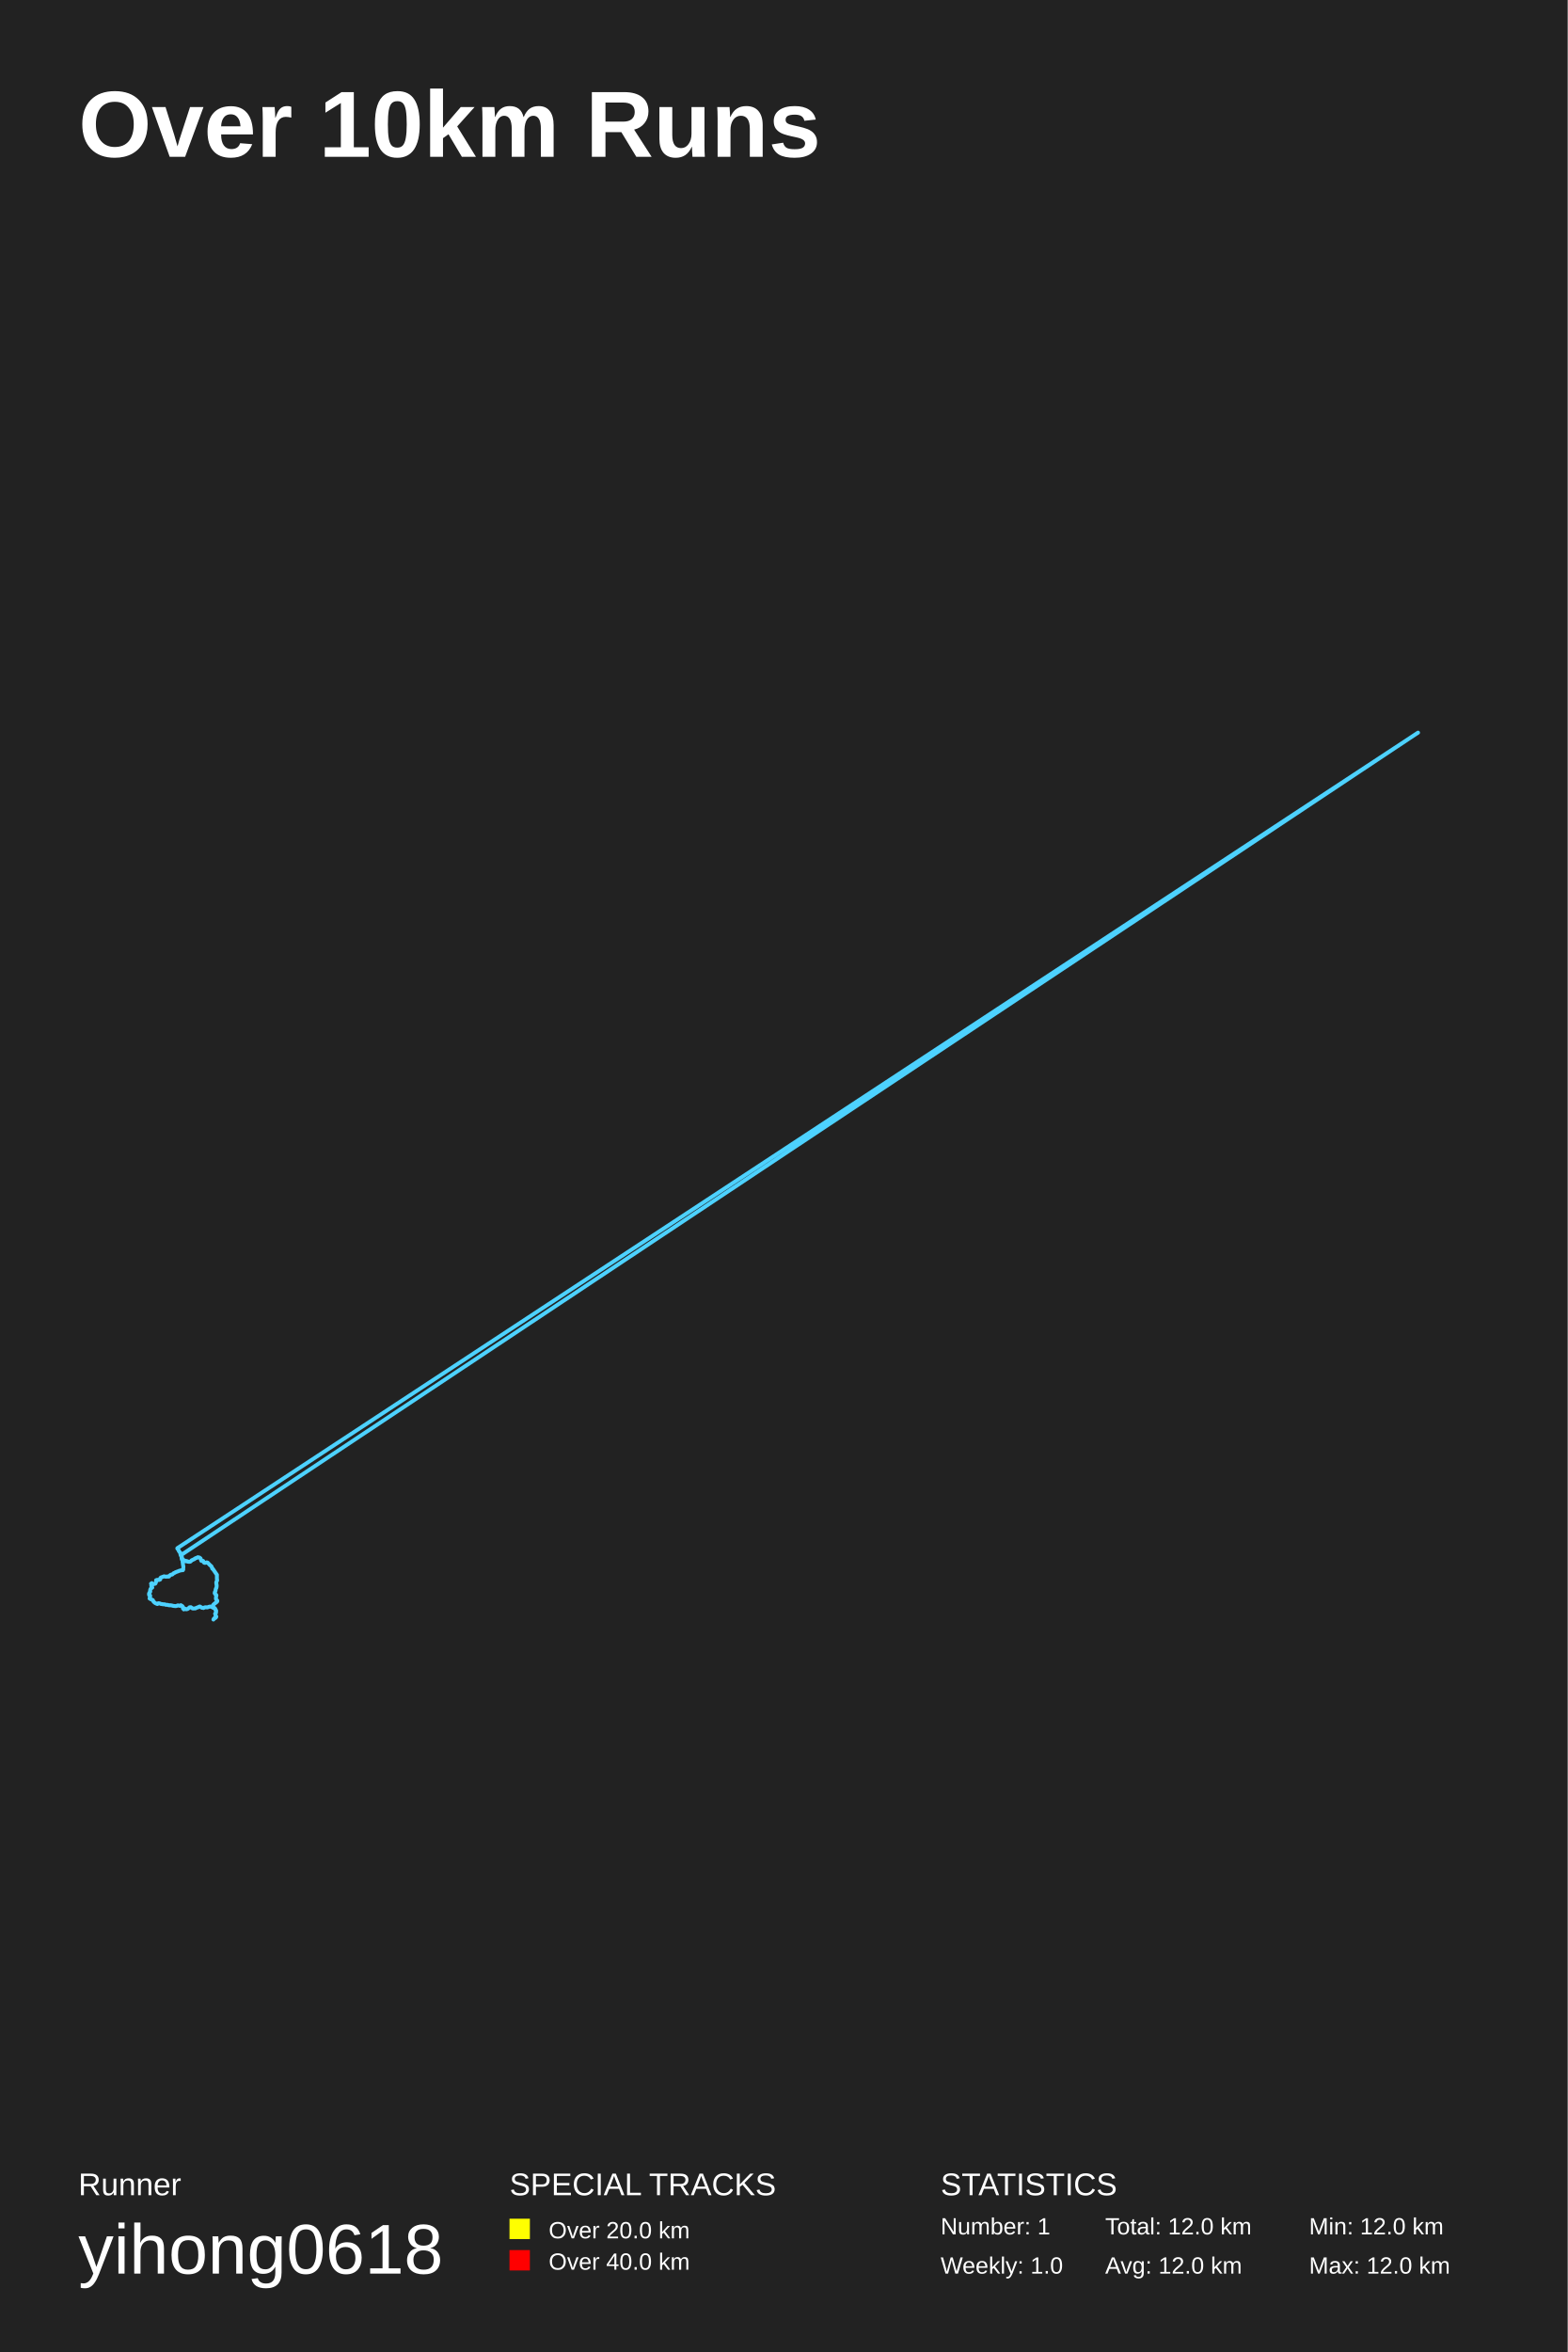
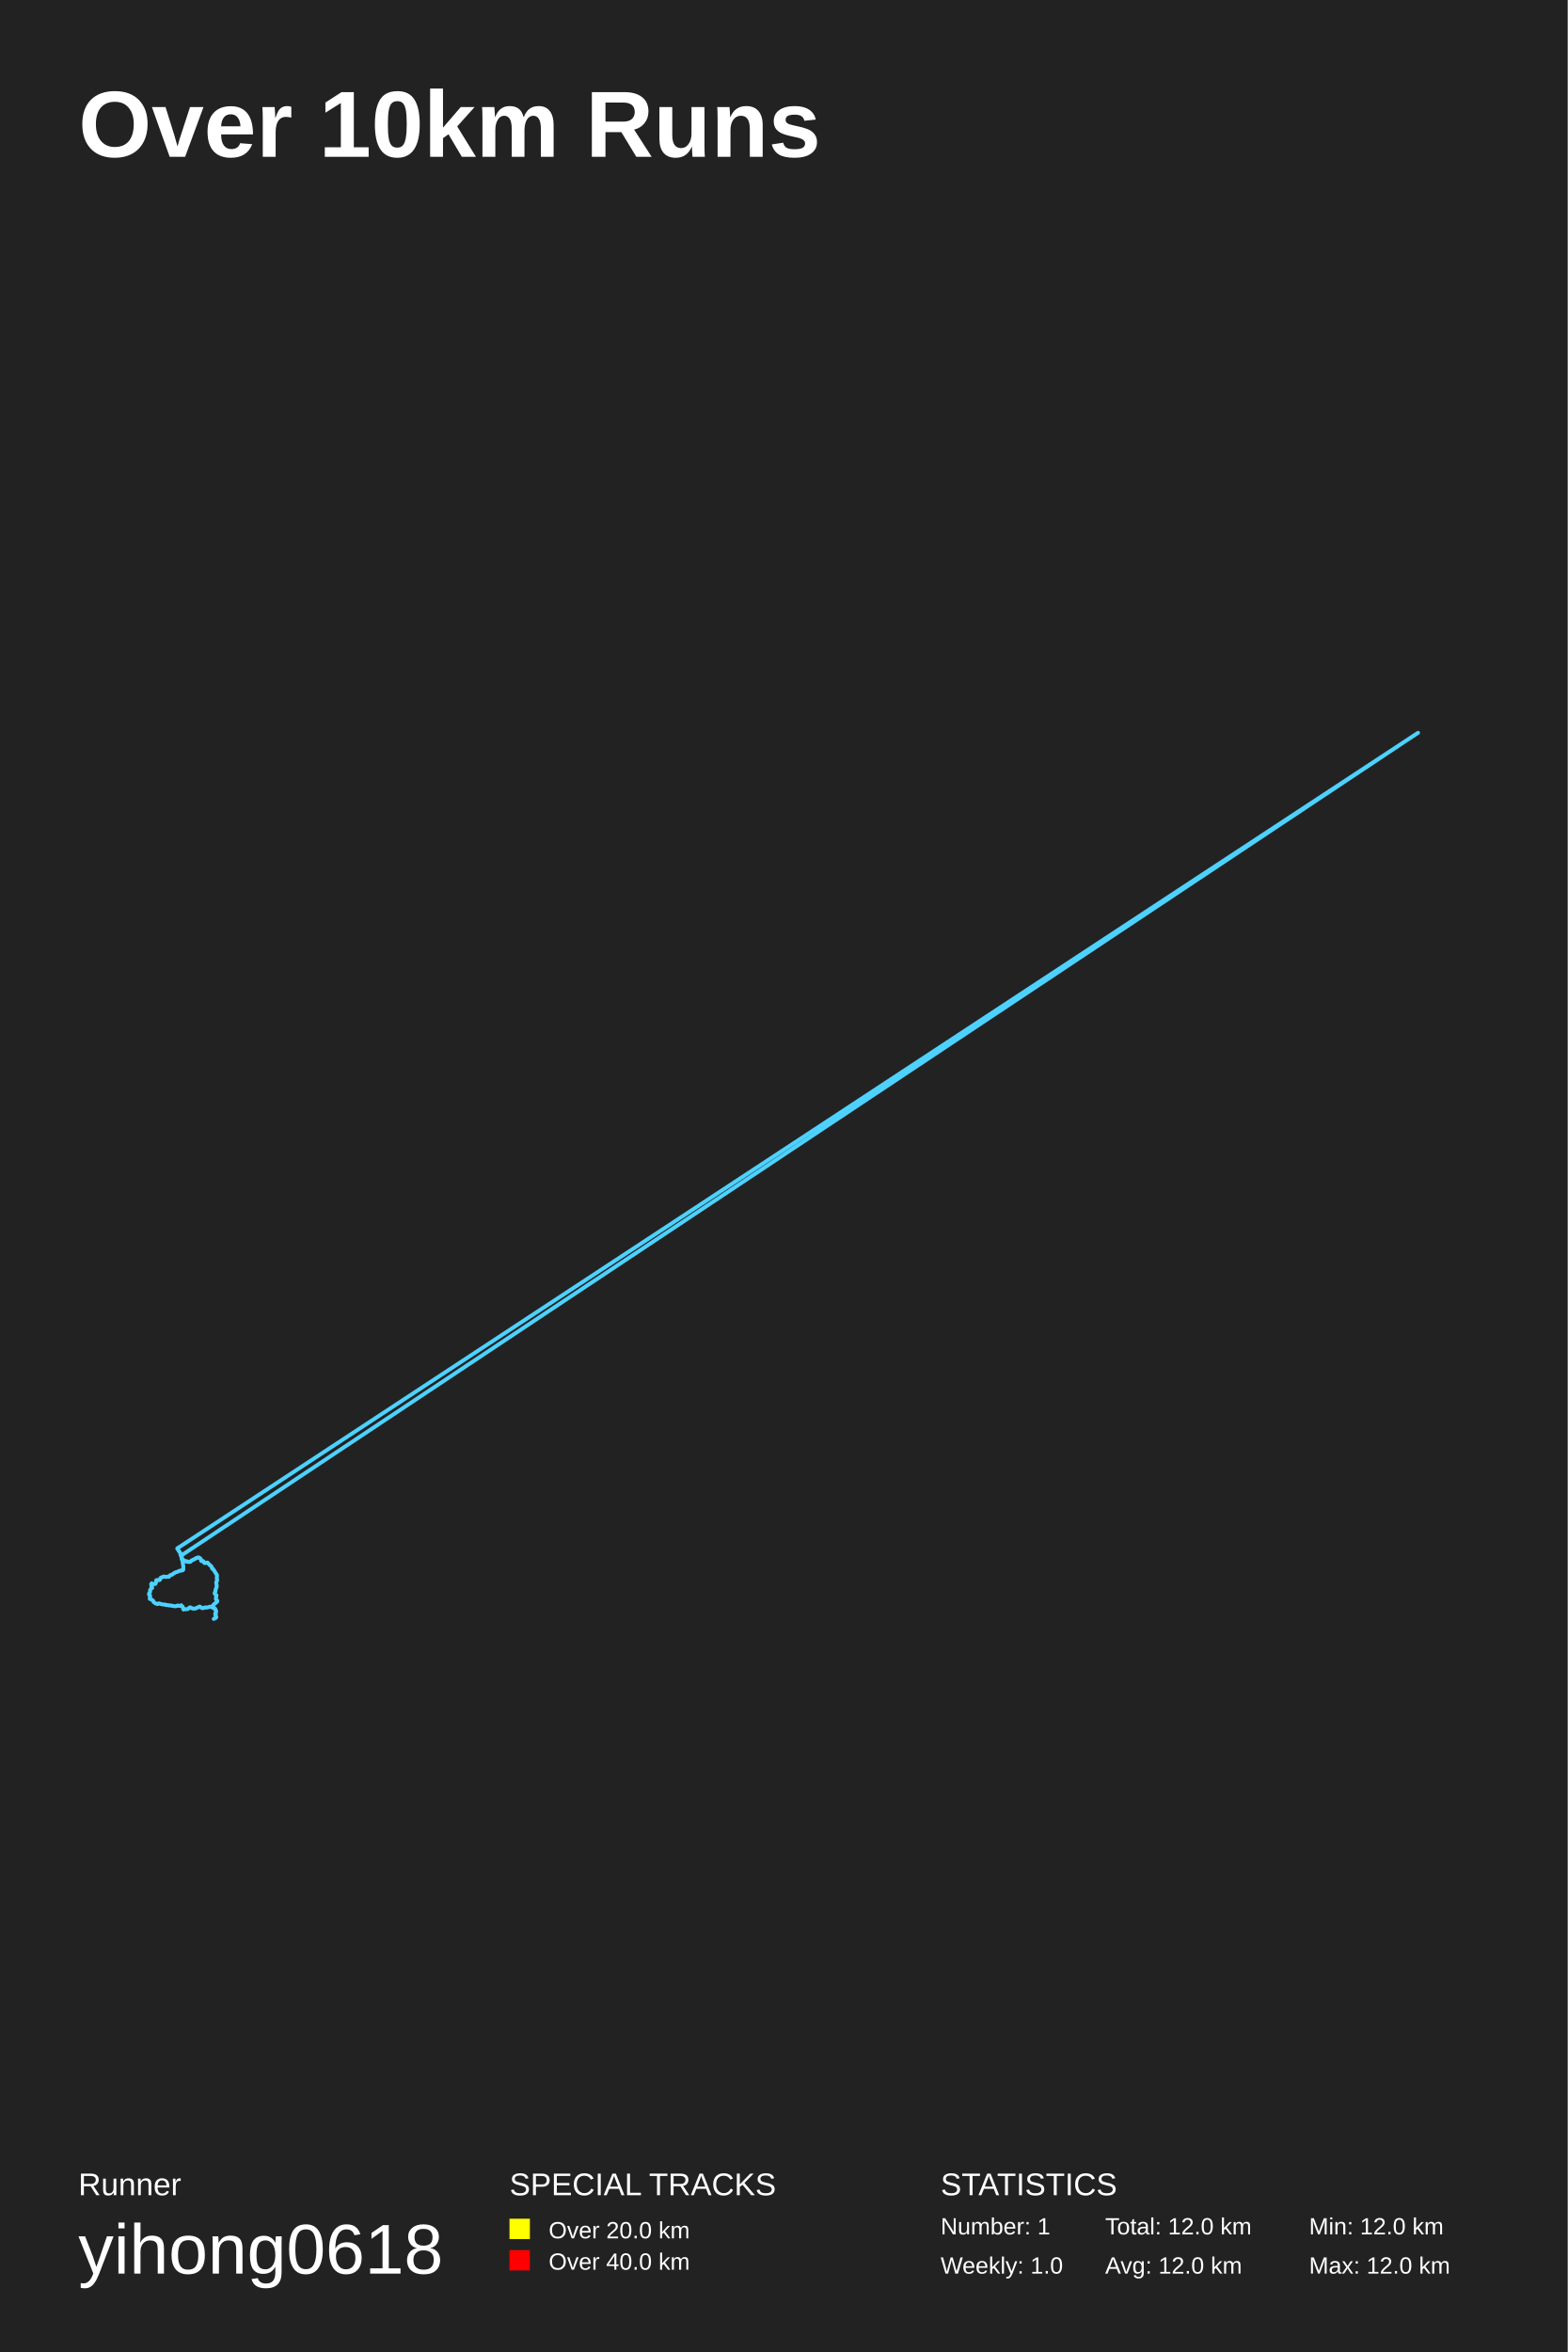
<svg xmlns="http://www.w3.org/2000/svg" baseProfile="full" height="300mm" version="1.1" viewBox="0,0,200,300" width="200mm">
  <defs />
  <rect fill="#222222" height="300" width="200" x="0" y="0" />
  <text fill="#FFFFFF" style="font-size:12px; font-family:Arial; font-weight:bold;" x="10" y="20">Over 10km Runs</text>
  <text fill="#FFFFFF" style="font-size:4px; font-family:Arial" x="10" y="280">Runner</text>
  <text fill="#FFFFFF" style="font-size:9px; font-family:Arial" x="10" y="290">yihong0618</text>
  <text fill="#FFFFFF" style="font-size:4px; font-family:Arial" x="65" y="280">SPECIAL TRACKS</text>
  <rect fill="yellow" height="2.6" width="2.6" x="65" y="283" />
  <text fill="#FFFFFF" style="font-size:3px; font-family:Arial" x="70" y="285.5">Over 20.0 km</text>
  <rect fill="red" height="2.6" width="2.6" x="65" y="287" />
  <text fill="#FFFFFF" style="font-size:3px; font-family:Arial" x="70" y="289.5">Over 40.0 km</text>
  <text fill="#FFFFFF" style="font-size:4px; font-family:Arial" x="120" y="280">STATISTICS</text>
  <text fill="#FFFFFF" style="font-size:3px; font-family:Arial" x="120" y="285">Number: 1</text>
  <text fill="#FFFFFF" style="font-size:3px; font-family:Arial" x="120" y="290">Weekly: 1.0</text>
  <text fill="#FFFFFF" style="font-size:3px; font-family:Arial" x="141" y="285">Total: 12.0 km</text>
  <text fill="#FFFFFF" style="font-size:3px; font-family:Arial" x="141" y="290">Avg: 12.0 km</text>
  <text fill="#FFFFFF" style="font-size:3px; font-family:Arial" x="167" y="285">Min: 12.0 km</text>
  <text fill="#FFFFFF" style="font-size:3px; font-family:Arial" x="167" y="290">Max: 12.0 km</text>
-   <polyline fill="none" opacity="1" points="27.443,205.839 27.533,205.729 27.538,205.608 27.58,205.492 27.504,205.402 27.49,205.276 27.428,205.165 27.338,205.081 27.219,205.081 27.224,205.081 27.253,205.081 27.229,205.086 27.219,205.086 27.229,205.081 27.219,205.086 27.21,205.091 27.214,205.097 27.214,205.091 27.138,205.002 27.138,204.886 27.153,204.802 27.195,204.717 27.257,204.649 27.333,204.591 27.376,204.533 27.476,204.47 27.571,204.401 27.671,204.307 27.723,204.238 27.718,204.159 27.647,204.085 27.576,204.017 27.542,203.885 27.552,203.796 27.566,203.706 27.571,203.616 27.609,203.495 27.566,203.406 27.481,203.364 27.462,203.306 27.39,203.221 27.414,203.053 27.471,202.984 27.504,202.874 27.509,202.758 27.542,202.637 27.604,202.531 27.628,202.415 27.637,202.315 27.642,202.215 27.618,202.12 27.618,202.026 27.595,201.957 27.59,201.841 27.642,201.694 27.699,201.599 27.694,201.499 27.671,201.394 27.671,201.272 27.671,201.151 27.671,201.02 27.675,200.862 27.656,200.846 27.153,200.108 27.081,200.087 27.062,199.987 27.015,199.919 27.015,199.871 26.996,199.845 26.967,199.776 26.906,199.734 26.858,199.682 26.806,199.65 26.763,199.618 26.711,199.539 26.663,199.492 26.559,199.408 26.507,199.323 26.426,199.297 26.383,199.281 26.283,199.313 26.203,199.334 26.112,199.35 26.022,199.308 25.989,199.228 25.946,199.16 25.908,199.097 25.808,199.086 25.718,199.102 25.708,199.06 25.708,199.039 25.737,199.049 25.732,199.039 25.685,199.07 25.68,199.065 25.675,199.076 25.689,199.076 25.694,199.07 25.68,199.06 25.699,199.039 25.699,199.034 25.628,198.939 25.618,198.881 25.599,198.802 25.566,198.754 25.537,198.739 25.485,198.707 25.438,198.665 25.366,198.66 25.305,198.638 25.271,198.633 25.252,198.623 25.21,198.644 25.143,198.675 25.086,198.717 25.043,198.717 24.982,198.733 24.944,198.765 24.858,198.797 24.825,198.849 24.777,198.881 24.734,198.886 24.668,198.923 24.62,198.944 24.54,198.981 24.459,199.012 24.383,199.092 24.316,199.165 24.231,199.207 24.145,199.202 24.098,199.207 24.008,199.192 23.946,199.192 23.974,199.171 23.965,199.165 23.965,199.186 23.96,199.176 23.913,199.176 23.865,199.128 23.808,199.107 23.761,199.149 23.699,199.123 23.646,199.076 23.561,199.134 23.49,199.049 23.437,198.981 23.385,198.955 23.357,198.923 23.347,198.918 23.319,198.87 23.262,198.812 23.195,198.807 23.195,198.812 23.209,198.807 23.171,198.781 23.181,198.707 23.205,198.638 23.195,198.575 23.133,198.533 23.114,198.486 23.086,198.412 23.048,198.37 23.038,198.296 23.01,198.191 22.996,198.043 22.924,197.996 22.891,197.922 22.839,197.875 22.81,197.822 22.791,197.738 22.734,197.659 22.682,197.59 22.673,197.532 22.654,197.527 22.635,197.537 22.644,197.537 22.644,197.543 22.635,197.532 22.644,197.527 22.644,197.522 22.658,197.527 22.706,197.443 22.692,197.453 22.663,197.485 22.639,197.469 22.625,197.48 22.62,197.485 22.639,197.48 22.63,197.48 22.625,197.474 22.63,197.469 22.63,197.469 22.639,197.469 22.635,197.464 180.91,93.45 180.815,93.508 180.815,93.508 180.815,93.508 180.815,93.508 180.724,93.566 23.057,198.38 23.119,198.465 23.162,198.559 23.186,198.633 23.167,198.733 23.186,198.844 23.209,198.928 23.271,199.007 23.304,199.097 23.295,199.228 23.319,199.323 23.333,199.492 23.352,199.629 23.38,199.734 23.395,199.84 23.38,199.987 23.366,200.103 23.38,200.177 23.333,200.277 23.171,200.287 23.034,200.314 22.929,200.34 22.815,200.377 22.701,200.43 22.578,200.472 22.468,200.514 22.383,200.545 22.307,200.609 22.202,200.64 22.107,200.693 22.079,200.746 22.05,200.767 22.055,200.761 22.022,200.788 21.979,200.83 21.912,200.846 21.813,200.846 21.737,200.893 21.656,200.951 21.618,200.988 21.575,201.072 21.513,201.104 21.423,201.093 21.347,201.077 21.238,201.109 21.143,201.099 21.067,201.104 20.986,201.062 20.9,201.067 20.824,201.109 20.772,201.109 20.71,201.151 20.625,201.178 20.549,201.199 20.487,201.246 20.444,201.315 20.425,201.394 20.44,201.462 20.387,201.483 20.349,201.504 20.321,201.52 20.245,201.531 20.159,201.525 20.088,201.504 19.983,201.531 19.907,201.562 19.926,201.599 19.936,201.662 19.926,201.731 19.907,201.757 19.898,201.799 19.888,201.847 19.865,201.894 19.831,201.978 19.741,202.026 19.656,202.02 19.603,202.052 19.532,202.078 19.461,202.115 19.428,202.084 19.39,202.041 19.371,202.047 19.337,202.015 19.318,201.994 19.356,201.978 19.371,201.926 19.38,201.941 19.333,201.984 19.266,201.999 19.328,202.115 19.299,202.273 19.356,202.394 19.428,202.494 19.342,202.558 19.242,202.616 19.176,202.747 19.147,202.911 19.171,203.016 19.062,203.153 19.01,203.279 19.024,203.443 19.124,203.469 19.166,203.553 19.152,203.638 19.119,203.738 19.081,203.89 19.181,203.943 19.266,204.001 19.385,204.038 19.504,204.106 19.561,204.249 19.656,204.354 19.793,204.465 19.941,204.538 20.083,204.596 20.193,204.496 20.359,204.512 20.511,204.58 20.663,204.602 20.81,204.628 20.972,204.633 21.043,204.644 21.157,204.696 21.271,204.696 21.39,204.702 21.485,204.738 21.632,204.76 21.746,204.749 21.879,204.775 21.988,204.796 22.112,204.833 22.25,204.844 22.383,204.86 22.54,204.839 22.649,204.775 22.749,204.77 22.872,204.817 23.01,204.828 23.072,204.744 23.143,204.802 23.247,204.849 23.361,205.002 23.333,205.144 23.404,205.218 23.452,205.281 23.599,205.191 23.761,205.265 23.927,205.228 24.065,205.128 24.183,205.012 24.345,204.997 24.464,205.091 24.582,205.165 24.782,205.16 24.915,205.16 25.005,205.107 25.148,205.044 25.29,205.002 25.423,204.923 25.504,204.912 25.623,204.986 25.732,205.065 25.851,205.076 25.965,205.102 26.046,205.049 26.174,205.012 26.321,205.012 26.45,205.023 26.568,204.981 26.673,204.944 26.763,204.923 26.887,204.923 27.015,204.981 27.148,205.012 27.195,205.028 27.338,205.076 27.443,205.165 27.481,205.302 27.566,205.407 27.552,205.544 27.566,205.692 27.504,205.829 27.49,205.96 27.5,206.097 27.599,206.198 27.547,206.313 27.428,206.403 27.314,206.424 27.229,206.572" stroke="#4DD2FF" stroke-dasharray="none" stroke-linecap="round" stroke-linejoin="round" stroke-width="0.5" />
+   <polyline fill="none" opacity="1" points="27.452,205.813 27.533,205.718 27.542,205.592 27.571,205.481 27.485,205.397 27.481,205.249 27.39,205.165 27.286,205.097 27.229,205.097 27.224,205.097 27.243,205.102 27.214,205.102 27.224,205.112 27.229,205.097 27.219,205.107 27.214,205.112 27.214,205.107 27.219,205.112 27.124,204.986 27.134,204.881 27.153,204.807 27.214,204.717 27.272,204.649 27.338,204.607 27.409,204.538 27.509,204.459 27.599,204.38 27.69,204.312 27.728,204.238 27.713,204.154 27.618,204.091 27.566,204.001 27.533,203.869 27.566,203.796 27.58,203.706 27.571,203.601 27.618,203.485 27.519,203.411 27.481,203.369 27.443,203.322 27.381,203.221 27.433,203.053 27.495,202.984 27.5,202.874 27.504,202.737 27.561,202.616 27.614,202.526 27.623,202.4 27.656,202.31 27.633,202.21 27.623,202.11 27.609,202.026 27.59,201.947 27.585,201.815 27.656,201.683 27.699,201.583 27.699,201.494 27.656,201.378 27.671,201.257 27.661,201.135 27.69,200.941 27.666,200.877 27.181,200.119 27.138,200.113 27.062,200.082 27.053,199.992 27.029,199.934 27.001,199.903 26.986,199.84 26.958,199.776 26.906,199.734 26.849,199.697 26.787,199.634 26.754,199.624 26.701,199.545 26.635,199.487 26.535,199.402 26.483,199.313 26.431,199.302 26.34,199.329 26.25,199.339 26.188,199.365 26.079,199.365 26.017,199.307 25.989,199.223 25.951,199.155 25.884,199.102 25.794,199.113 25.704,199.113 25.713,199.076 25.718,199.065 25.713,199.07 25.723,199.06 25.699,199.086 25.67,199.081 25.685,199.086 25.675,199.107 25.68,199.086 25.694,199.081 25.699,199.07 25.685,199.028 25.623,198.949 25.609,198.886 25.58,198.797 25.556,198.765 25.523,198.754 25.457,198.717 25.409,198.675 25.343,198.686 25.29,198.649 25.267,198.654 25.267,198.644 25.181,198.686 25.129,198.707 25.072,198.744 25.029,198.728 24.982,198.765 24.915,198.807 24.844,198.833 24.815,198.886 24.768,198.891 24.72,198.923 24.658,198.939 24.597,198.976 24.516,199.018 24.43,199.039 24.364,199.134 24.288,199.213 24.212,199.228 24.141,199.223 24.065,199.223 23.989,199.213 23.941,199.207 23.965,199.186 23.97,199.207 23.984,199.197 23.946,199.218 23.903,199.186 23.851,199.134 23.794,199.134 23.742,199.186 23.684,199.118 23.608,199.113 23.542,199.128 23.48,199.044 23.428,198.986 23.361,198.96 23.357,198.944 23.333,198.939 23.3,198.87 23.247,198.823 23.19,198.833 23.2,198.833 23.19,198.818 23.167,198.781 23.186,198.702 23.195,198.644 23.167,198.591 23.119,198.528 23.105,198.486 23.072,198.433 23.053,198.37 23.024,198.286 23.005,198.191 22.981,198.043 22.92,197.996 22.882,197.906 22.825,197.869 22.806,197.827 22.768,197.732 22.72,197.659 22.673,197.595 22.663,197.543 22.635,197.543 22.625,197.559 22.649,197.559 22.649,197.559 22.63,197.553 22.644,197.559 22.644,197.543 22.682,197.527 22.696,197.474 22.692,197.474 22.63,197.48 22.635,197.49 22.625,197.495 22.616,197.511 22.625,197.501 22.63,197.501 22.63,197.495 22.63,197.485 22.63,197.49 22.639,197.485 180.91,93.471 180.91,93.471 180.815,93.529 180.815,93.529 180.815,93.529 180.724,93.587 180.724,93.587 23.091,198.433 23.119,198.544 23.186,198.591 23.186,198.686 23.176,198.786 23.19,198.897 23.228,198.97 23.281,199.049 23.304,199.171 23.3,199.286 23.314,199.402 23.347,199.56 23.366,199.692 23.38,199.782 23.38,199.898 23.38,200.045 23.38,200.145 23.376,200.224 23.281,200.303 23.119,200.303 23.01,200.351 22.891,200.361 22.787,200.408 22.658,200.477 22.554,200.514 22.44,200.54 22.364,200.577 22.273,200.624 22.174,200.677 22.093,200.73 22.064,200.772 22.05,200.788 22.05,200.788 22.007,200.814 21.95,200.846 21.884,200.872 21.789,200.877 21.713,200.935 21.637,200.972 21.608,201.025 21.561,201.109 21.475,201.13 21.404,201.104 21.314,201.104 21.219,201.135 21.124,201.146 21.043,201.114 20.962,201.083 20.877,201.093 20.805,201.125 20.758,201.135 20.691,201.188 20.601,201.199 20.52,201.225 20.473,201.288 20.43,201.367 20.435,201.436 20.411,201.499 20.368,201.504 20.345,201.536 20.307,201.536 20.226,201.557 20.131,201.536 20.045,201.531 19.95,201.557 19.912,201.588 19.931,201.625 19.931,201.694 19.922,201.757 19.898,201.799 19.893,201.836 19.884,201.873 19.865,201.947 19.817,202.02 19.722,202.036 19.646,202.052 19.589,202.068 19.513,202.12 19.432,202.12 19.418,202.089 19.375,202.052 19.366,202.057 19.342,202.015 19.314,202.015 19.375,201.962 19.361,201.947 19.347,201.994 19.318,201.994 19.285,202.068 19.333,202.184 19.309,202.331 19.38,202.437 19.418,202.547 19.318,202.589 19.233,202.684 19.147,202.816 19.157,202.953 19.143,203.074 19.038,203.211 19.005,203.332 19.057,203.474 19.143,203.511 19.143,203.595 19.152,203.674 19.119,203.796 19.105,203.933 19.195,203.969 19.314,204.027 19.418,204.075 19.532,204.17 19.575,204.307 19.698,204.417 19.841,204.512 19.988,204.57 20.116,204.602 20.259,204.512 20.397,204.549 20.549,204.602 20.706,204.633 20.872,204.659 21.01,204.675 21.09,204.665 21.176,204.728 21.295,204.728 21.428,204.733 21.528,204.765 21.651,204.781 21.794,204.775 21.917,204.812 22.026,204.823 22.14,204.86 22.278,204.87 22.44,204.875 22.573,204.828 22.682,204.781 22.777,204.812 22.91,204.849 23.024,204.828 23.119,204.749 23.162,204.854 23.3,204.923 23.342,205.07 23.361,205.207 23.423,205.302 23.48,205.265 23.651,205.244 23.803,205.26 23.974,205.228 24.103,205.107 24.217,205.018 24.392,205.065 24.487,205.144 24.635,205.181 24.839,205.186 24.934,205.155 25.058,205.112 25.186,205.033 25.333,205.012 25.452,204.918 25.537,204.954 25.666,205.028 25.765,205.118 25.884,205.112 25.993,205.112 26.084,205.049 26.222,205.023 26.364,205.055 26.488,205.023 26.602,204.991 26.706,204.96 26.787,204.933 26.929,204.954 27.053,205.023 27.181,205.044 27.243,205.07 27.376,205.118 27.457,205.218 27.485,205.36 27.58,205.465 27.552,205.613 27.547,205.75 27.519,205.892 27.471,206.024 27.552,206.134 27.595,206.261 27.519,206.377 27.381,206.429 27.272,206.492" stroke="#4DD2FF" stroke-dasharray="none" stroke-linecap="round" stroke-linejoin="round" stroke-width="0.5" />
</svg>
